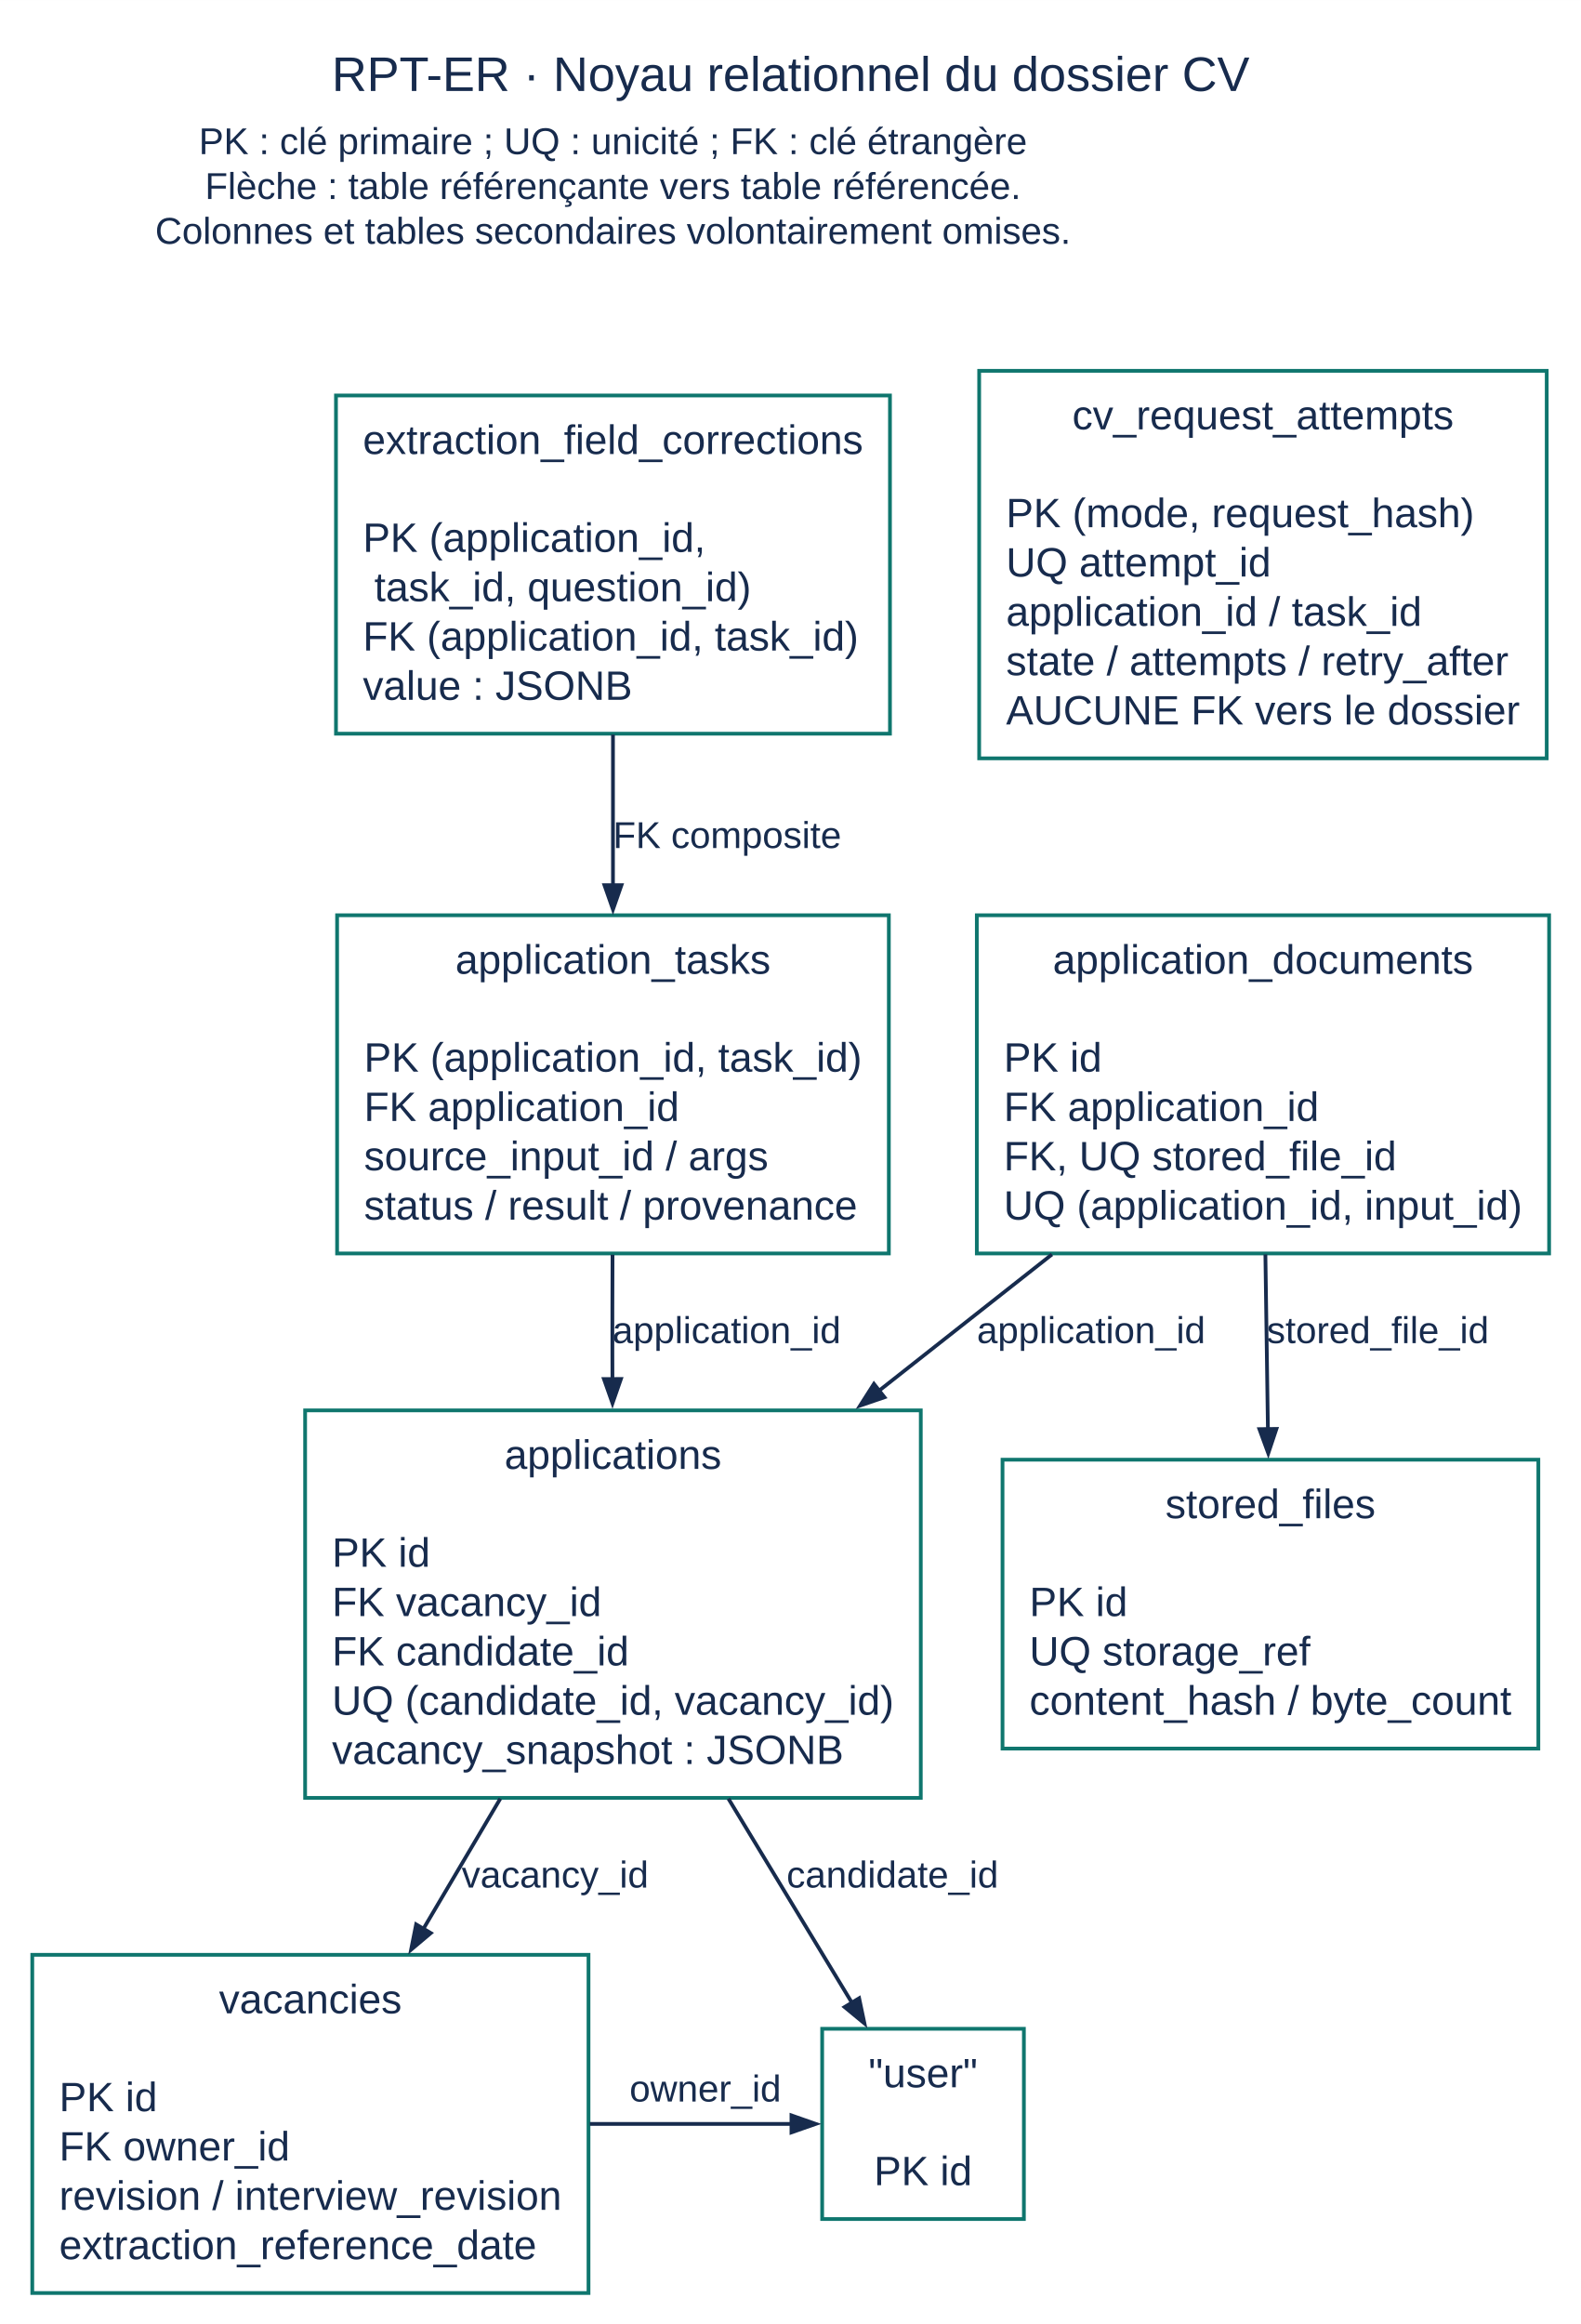
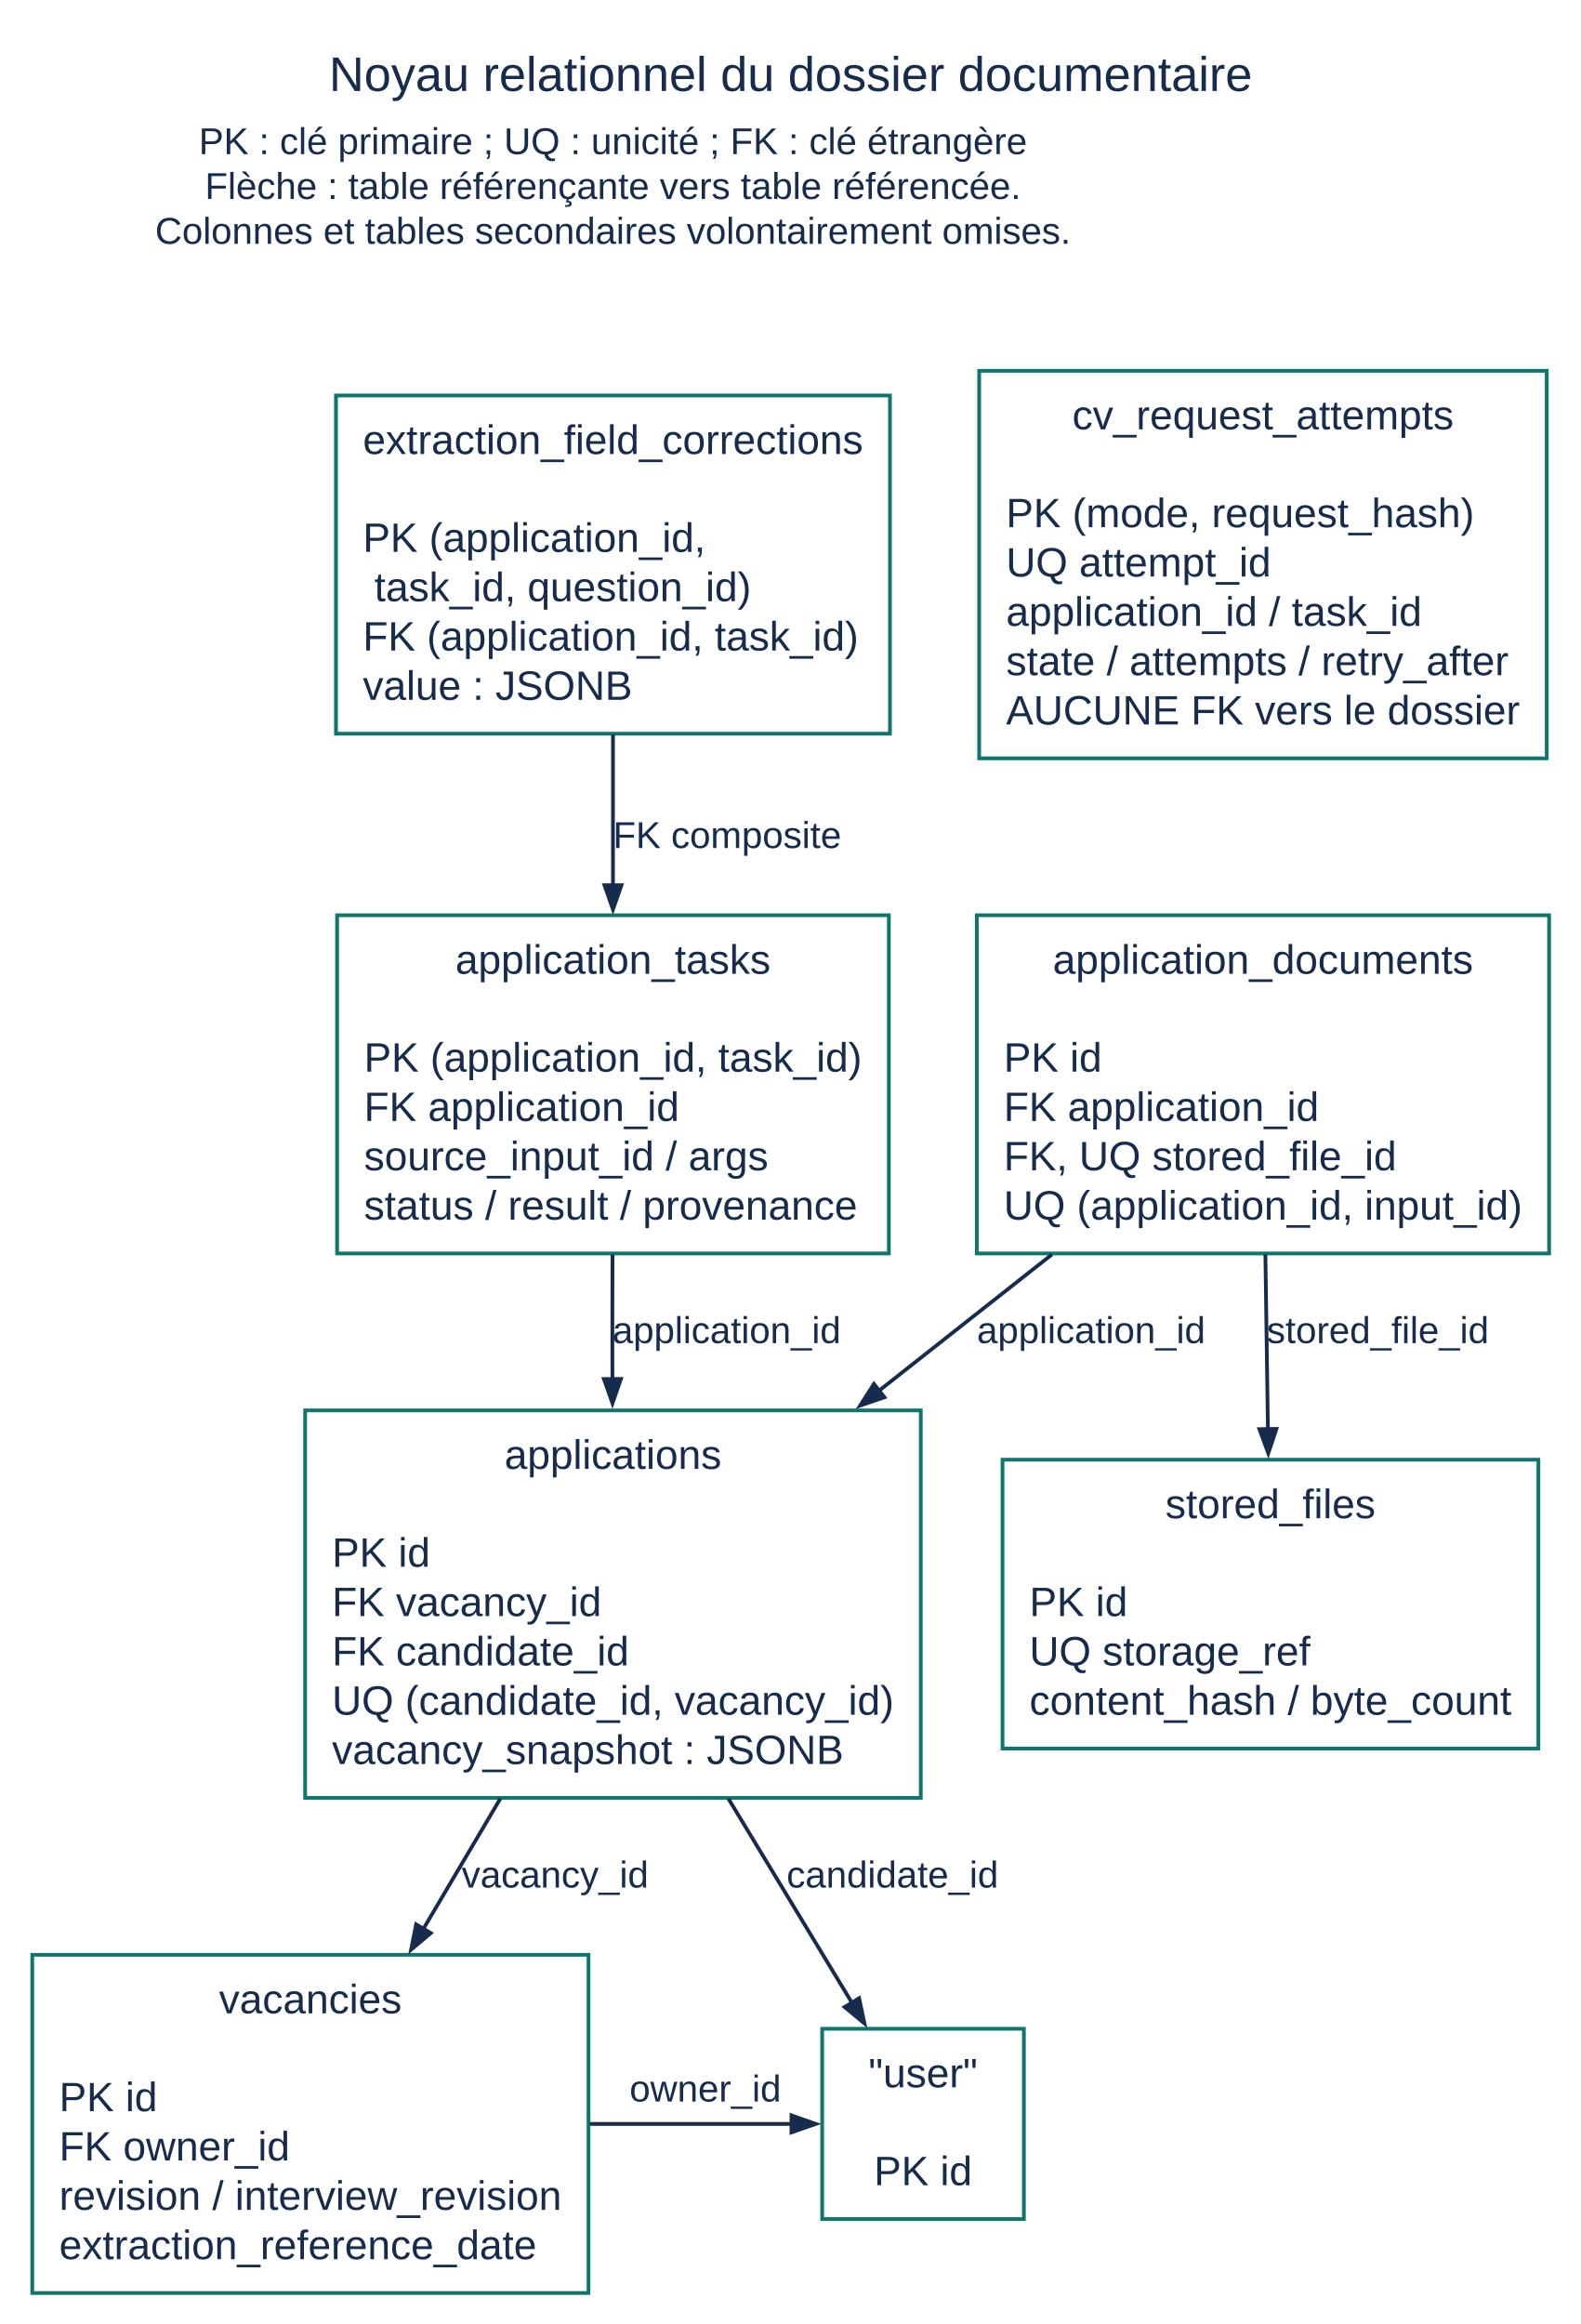
<svg xmlns="http://www.w3.org/2000/svg" width="149.22mm" height="219.43mm" viewBox="0.00 0.00 423.00 622.00">
  <g id="graph0" class="graph" transform="scale(1 1) rotate(0) translate(8.64 613.72)">
    <polygon fill="white" stroke="none" points="-8.64,8.64 -8.64,-613.72 414.69,-613.72 414.69,8.64 -8.64,8.64" />
-     <text xml:space="preserve" text-anchor="middle" x="203.02" y="-589.38" font-family="Liberation Sans" font-size="13.00" fill="#172b4d">RPT-ER · Noyau relationnel du dossier CV</text>
+     <text xml:space="preserve" text-anchor="middle" x="203.02" y="-589.38" font-family="Liberation Sans" font-size="13.00" fill="#172b4d">Noyau relationnel du dossier documentaire</text>
    <g id="node1" class="node">
      <polygon fill="white" stroke="#0f766e" points="265.45,-70.72 211.45,-70.72 211.45,-19.8 265.45,-19.8 265.45,-70.72" />
      <text xml:space="preserve" text-anchor="middle" x="238.45" y="-55.06" font-family="Liberation Sans" font-size="11.00" fill="#172b4d">"user"</text>
      <text xml:space="preserve" text-anchor="middle" x="238.45" y="-28.86" font-family="Liberation Sans" font-size="11.00" fill="#172b4d">PK id</text>
    </g>
    <g id="node2" class="node">
      <polygon fill="white" stroke="#0f766e" points="148.9,-90.52 0,-90.52 0,0 148.9,0 148.9,-90.52" />
      <text xml:space="preserve" text-anchor="middle" x="74.45" y="-74.86" font-family="Liberation Sans" font-size="11.00" fill="#172b4d">vacancies</text>
      <text xml:space="preserve" text-anchor="start" x="7.2" y="-48.66" font-family="Liberation Sans" font-size="11.00" fill="#172b4d">PK id</text>
      <text xml:space="preserve" text-anchor="start" x="7.2" y="-35.46" font-family="Liberation Sans" font-size="11.00" fill="#172b4d">FK owner_id</text>
      <text xml:space="preserve" text-anchor="start" x="7.2" y="-22.26" font-family="Liberation Sans" font-size="11.00" fill="#172b4d">revision / interview_revision</text>
      <text xml:space="preserve" text-anchor="start" x="7.2" y="-9.06" font-family="Liberation Sans" font-size="11.00" fill="#172b4d">extraction_reference_date</text>
    </g>
    <g id="edge1" class="edge">
      <path fill="none" stroke="#172b4d" d="M149.25,-45.26C168.1,-45.26 187.46,-45.26 203.3,-45.26" />
      <polygon fill="#172b4d" stroke="#172b4d" points="203.23,-47.54 209.73,-45.26 203.23,-42.99 203.23,-47.54" />
      <text xml:space="preserve" text-anchor="middle" x="180.17" y="-51.26" font-family="Liberation Sans" font-size="10.00" fill="#172b4d">owner_id</text>
    </g>
    <g id="node3" class="node">
      <polygon fill="white" stroke="#0f766e" points="237.85,-236.24 73.04,-236.24 73.04,-132.52 237.85,-132.52 237.85,-236.24" />
      <text xml:space="preserve" text-anchor="middle" x="155.45" y="-220.58" font-family="Liberation Sans" font-size="11.00" fill="#172b4d">applications</text>
      <text xml:space="preserve" text-anchor="start" x="80.24" y="-194.38" font-family="Liberation Sans" font-size="11.00" fill="#172b4d">PK id</text>
      <text xml:space="preserve" text-anchor="start" x="80.24" y="-181.18" font-family="Liberation Sans" font-size="11.00" fill="#172b4d">FK vacancy_id</text>
      <text xml:space="preserve" text-anchor="start" x="80.24" y="-167.98" font-family="Liberation Sans" font-size="11.00" fill="#172b4d">FK candidate_id</text>
      <text xml:space="preserve" text-anchor="start" x="80.24" y="-154.78" font-family="Liberation Sans" font-size="11.00" fill="#172b4d">UQ (candidate_id, vacancy_id)</text>
      <text xml:space="preserve" text-anchor="start" x="80.24" y="-141.58" font-family="Liberation Sans" font-size="11.00" fill="#172b4d">vacancy_snapshot : JSONB</text>
    </g>
    <g id="edge2" class="edge">
      <path fill="none" stroke="#172b4d" d="M186.35,-132.32C197.49,-113.93 209.71,-93.74 219.51,-77.54" />
      <polygon fill="#172b4d" stroke="#172b4d" points="221.35,-78.9 222.77,-72.16 217.46,-76.54 221.35,-78.9" />
      <text xml:space="preserve" text-anchor="middle" x="230.28" y="-108.52" font-family="Liberation Sans" font-size="10.00" fill="#172b4d">candidate_id</text>
    </g>
    <g id="edge3" class="edge">
      <path fill="none" stroke="#172b4d" d="M125.29,-132.32C118.52,-120.86 111.34,-108.71 104.57,-97.25" />
      <polygon fill="#172b4d" stroke="#172b4d" points="106.68,-96.34 101.41,-91.9 102.76,-98.66 106.68,-96.34" />
      <text xml:space="preserve" text-anchor="middle" x="139.96" y="-108.52" font-family="Liberation Sans" font-size="10.00" fill="#172b4d">vacancy_id</text>
    </g>
    <g id="node4" class="node">
      <polygon fill="white" stroke="#0f766e" points="229.3,-368.76 81.6,-368.76 81.6,-278.24 229.3,-278.24 229.3,-368.76" />
      <text xml:space="preserve" text-anchor="middle" x="155.45" y="-353.1" font-family="Liberation Sans" font-size="11.00" fill="#172b4d">application_tasks</text>
      <text xml:space="preserve" text-anchor="start" x="88.8" y="-326.9" font-family="Liberation Sans" font-size="11.00" fill="#172b4d">PK (application_id, task_id)</text>
      <text xml:space="preserve" text-anchor="start" x="88.8" y="-313.7" font-family="Liberation Sans" font-size="11.00" fill="#172b4d">FK application_id</text>
      <text xml:space="preserve" text-anchor="start" x="88.8" y="-300.5" font-family="Liberation Sans" font-size="11.00" fill="#172b4d">source_input_id / args</text>
      <text xml:space="preserve" text-anchor="start" x="88.8" y="-287.3" font-family="Liberation Sans" font-size="11.00" fill="#172b4d">status / result / provenance</text>
    </g>
    <g id="edge4" class="edge">
      <path fill="none" stroke="#172b4d" d="M155.33,-277.89C155.31,-269.47 155.29,-263.24 155.29,-263.24 155.29,-263.24 155.29,-251.24 155.29,-251.24 155.29,-251.24 155.3,-248.61 155.31,-244.39" />
      <polygon fill="#172b4d" stroke="#172b4d" points="157.58,-244.64 155.32,-238.14 153.03,-244.63 157.58,-244.64" />
      <text xml:space="preserve" text-anchor="middle" x="185.87" y="-254.24" font-family="Liberation Sans" font-size="10.00" fill="#172b4d">application_id</text>
    </g>
    <g id="node5" class="node">
      <polygon fill="white" stroke="#0f766e" points="406.05,-368.76 252.85,-368.76 252.85,-278.24 406.05,-278.24 406.05,-368.76" />
      <text xml:space="preserve" text-anchor="middle" x="329.45" y="-353.1" font-family="Liberation Sans" font-size="11.00" fill="#172b4d">application_documents</text>
      <text xml:space="preserve" text-anchor="start" x="260.05" y="-326.9" font-family="Liberation Sans" font-size="11.00" fill="#172b4d">PK id</text>
      <text xml:space="preserve" text-anchor="start" x="260.05" y="-313.7" font-family="Liberation Sans" font-size="11.00" fill="#172b4d">FK application_id</text>
      <text xml:space="preserve" text-anchor="start" x="260.05" y="-300.5" font-family="Liberation Sans" font-size="11.00" fill="#172b4d">FK, UQ stored_file_id</text>
      <text xml:space="preserve" text-anchor="start" x="260.05" y="-287.3" font-family="Liberation Sans" font-size="11.00" fill="#172b4d">UQ (application_id, input_id)</text>
    </g>
    <g id="edge5" class="edge">
      <path fill="none" stroke="#172b4d" d="M272.96,-277.98C258.15,-266.31 242,-253.58 226.54,-241.4" />
      <polygon fill="#172b4d" stroke="#172b4d" points="228.12,-239.75 221.61,-237.52 225.31,-243.33 228.12,-239.75" />
      <text xml:space="preserve" text-anchor="middle" x="283.45" y="-254.24" font-family="Liberation Sans" font-size="10.00" fill="#172b4d">application_id</text>
    </g>
    <g id="node6" class="node">
      <polygon fill="white" stroke="#0f766e" points="403.17,-223.04 259.73,-223.04 259.73,-145.72 403.17,-145.72 403.17,-223.04" />
      <text xml:space="preserve" text-anchor="middle" x="331.45" y="-207.38" font-family="Liberation Sans" font-size="11.00" fill="#172b4d">stored_files</text>
      <text xml:space="preserve" text-anchor="start" x="266.93" y="-181.18" font-family="Liberation Sans" font-size="11.00" fill="#172b4d">PK id</text>
      <text xml:space="preserve" text-anchor="start" x="266.93" y="-167.98" font-family="Liberation Sans" font-size="11.00" fill="#172b4d">UQ storage_ref</text>
      <text xml:space="preserve" text-anchor="start" x="266.93" y="-154.78" font-family="Liberation Sans" font-size="11.00" fill="#172b4d">content_hash / byte_count</text>
    </g>
    <g id="edge6" class="edge">
      <path fill="none" stroke="#172b4d" d="M330.1,-277.98C330.32,-262.93 330.56,-246.11 330.78,-230.98" />
      <polygon fill="#172b4d" stroke="#172b4d" points="333.05,-231.28 330.87,-224.75 328.5,-231.22 333.05,-231.28" />
      <text xml:space="preserve" text-anchor="middle" x="360.19" y="-254.24" font-family="Liberation Sans" font-size="10.00" fill="#172b4d">stored_file_id</text>
    </g>
    <g id="node7" class="node">
      <polygon fill="white" stroke="#0f766e" points="229.6,-507.88 81.3,-507.88 81.3,-417.36 229.6,-417.36 229.6,-507.88" />
      <text xml:space="preserve" text-anchor="middle" x="155.45" y="-492.22" font-family="Liberation Sans" font-size="11.00" fill="#172b4d">extraction_field_corrections</text>
      <text xml:space="preserve" text-anchor="start" x="88.5" y="-466.02" font-family="Liberation Sans" font-size="11.00" fill="#172b4d">PK (application_id,</text>
      <text xml:space="preserve" text-anchor="start" x="88.5" y="-452.82" font-family="Liberation Sans" font-size="11.00" fill="#172b4d"> task_id, question_id)</text>
      <text xml:space="preserve" text-anchor="start" x="88.5" y="-439.62" font-family="Liberation Sans" font-size="11.00" fill="#172b4d">FK (application_id, task_id)</text>
      <text xml:space="preserve" text-anchor="start" x="88.5" y="-426.42" font-family="Liberation Sans" font-size="11.00" fill="#172b4d">value : JSONB</text>
    </g>
    <g id="edge7" class="edge">
      <path fill="none" stroke="#172b4d" d="M155.45,-417.1C155.45,-404.16 155.45,-389.91 155.45,-376.54" />
      <polygon fill="#172b4d" stroke="#172b4d" points="157.72,-376.81 155.45,-370.31 153.17,-376.81 157.72,-376.81" />
      <text xml:space="preserve" text-anchor="middle" x="186.02" y="-386.76" font-family="Liberation Sans" font-size="10.00" fill="#172b4d">FK composite</text>
    </g>
    <g id="node8" class="node">
      <polygon fill="white" stroke="#0f766e" points="405.41,-514.48 253.48,-514.48 253.48,-410.76 405.41,-410.76 405.41,-514.48" />
      <text xml:space="preserve" text-anchor="middle" x="329.45" y="-498.82" font-family="Liberation Sans" font-size="11.00" fill="#172b4d">cv_request_attempts</text>
      <text xml:space="preserve" text-anchor="start" x="260.68" y="-472.62" font-family="Liberation Sans" font-size="11.00" fill="#172b4d">PK (mode, request_hash)</text>
      <text xml:space="preserve" text-anchor="start" x="260.68" y="-459.42" font-family="Liberation Sans" font-size="11.00" fill="#172b4d">UQ attempt_id</text>
      <text xml:space="preserve" text-anchor="start" x="260.68" y="-446.22" font-family="Liberation Sans" font-size="11.00" fill="#172b4d">application_id / task_id</text>
      <text xml:space="preserve" text-anchor="start" x="260.68" y="-433.02" font-family="Liberation Sans" font-size="11.00" fill="#172b4d">state / attempts / retry_after</text>
      <text xml:space="preserve" text-anchor="start" x="260.68" y="-419.82" font-family="Liberation Sans" font-size="11.00" fill="#172b4d">AUCUNE FK vers le dossier</text>
    </g>
    <g id="node9" class="node">
      <polygon fill="white" stroke="none" points="278.01,-581.48 32.88,-581.48 32.88,-545.48 278.01,-545.48 278.01,-581.48" />
      <text xml:space="preserve" text-anchor="middle" x="155.45" y="-572.48" font-family="Liberation Sans" font-size="10.00" fill="#172b4d">PK : clé primaire ; UQ : unicité ; FK : clé étrangère</text>
      <text xml:space="preserve" text-anchor="middle" x="155.45" y="-560.48" font-family="Liberation Sans" font-size="10.00" fill="#172b4d">Flèche : table référençante vers table référencée.</text>
      <text xml:space="preserve" text-anchor="middle" x="155.45" y="-548.48" font-family="Liberation Sans" font-size="10.00" fill="#172b4d">Colonnes et tables secondaires volontairement omises.</text>
    </g>
  </g>
</svg>
